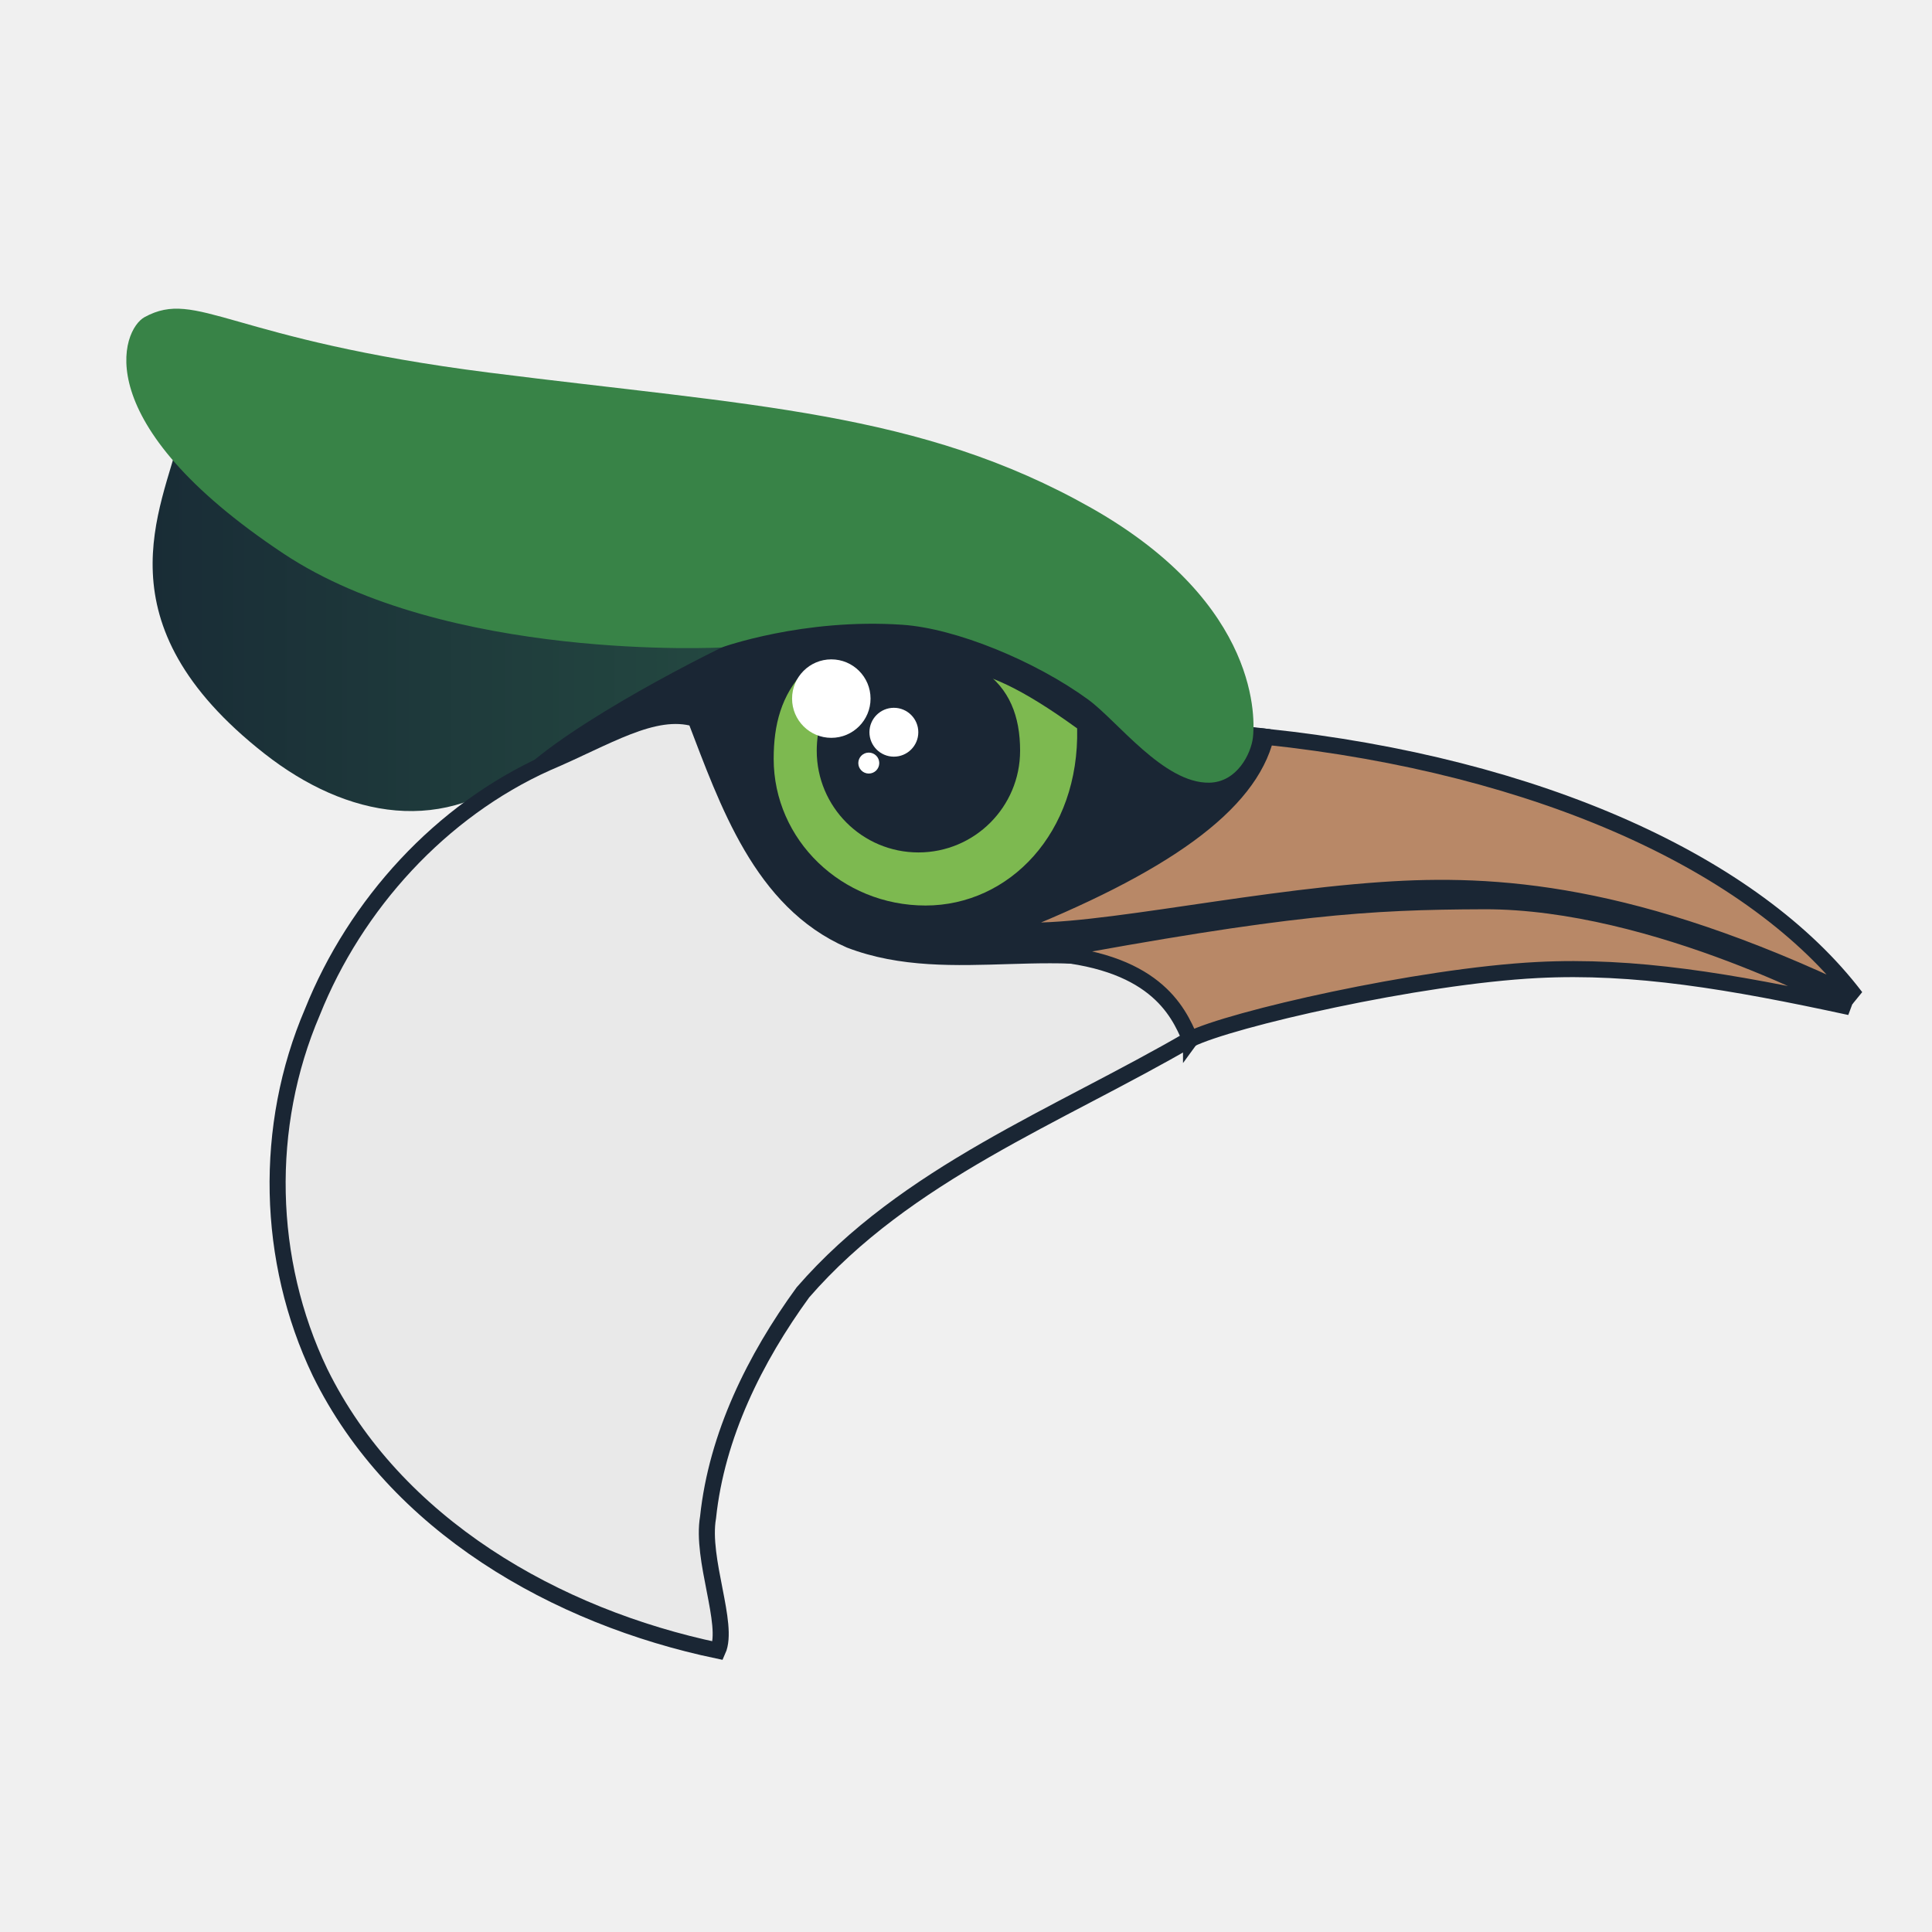
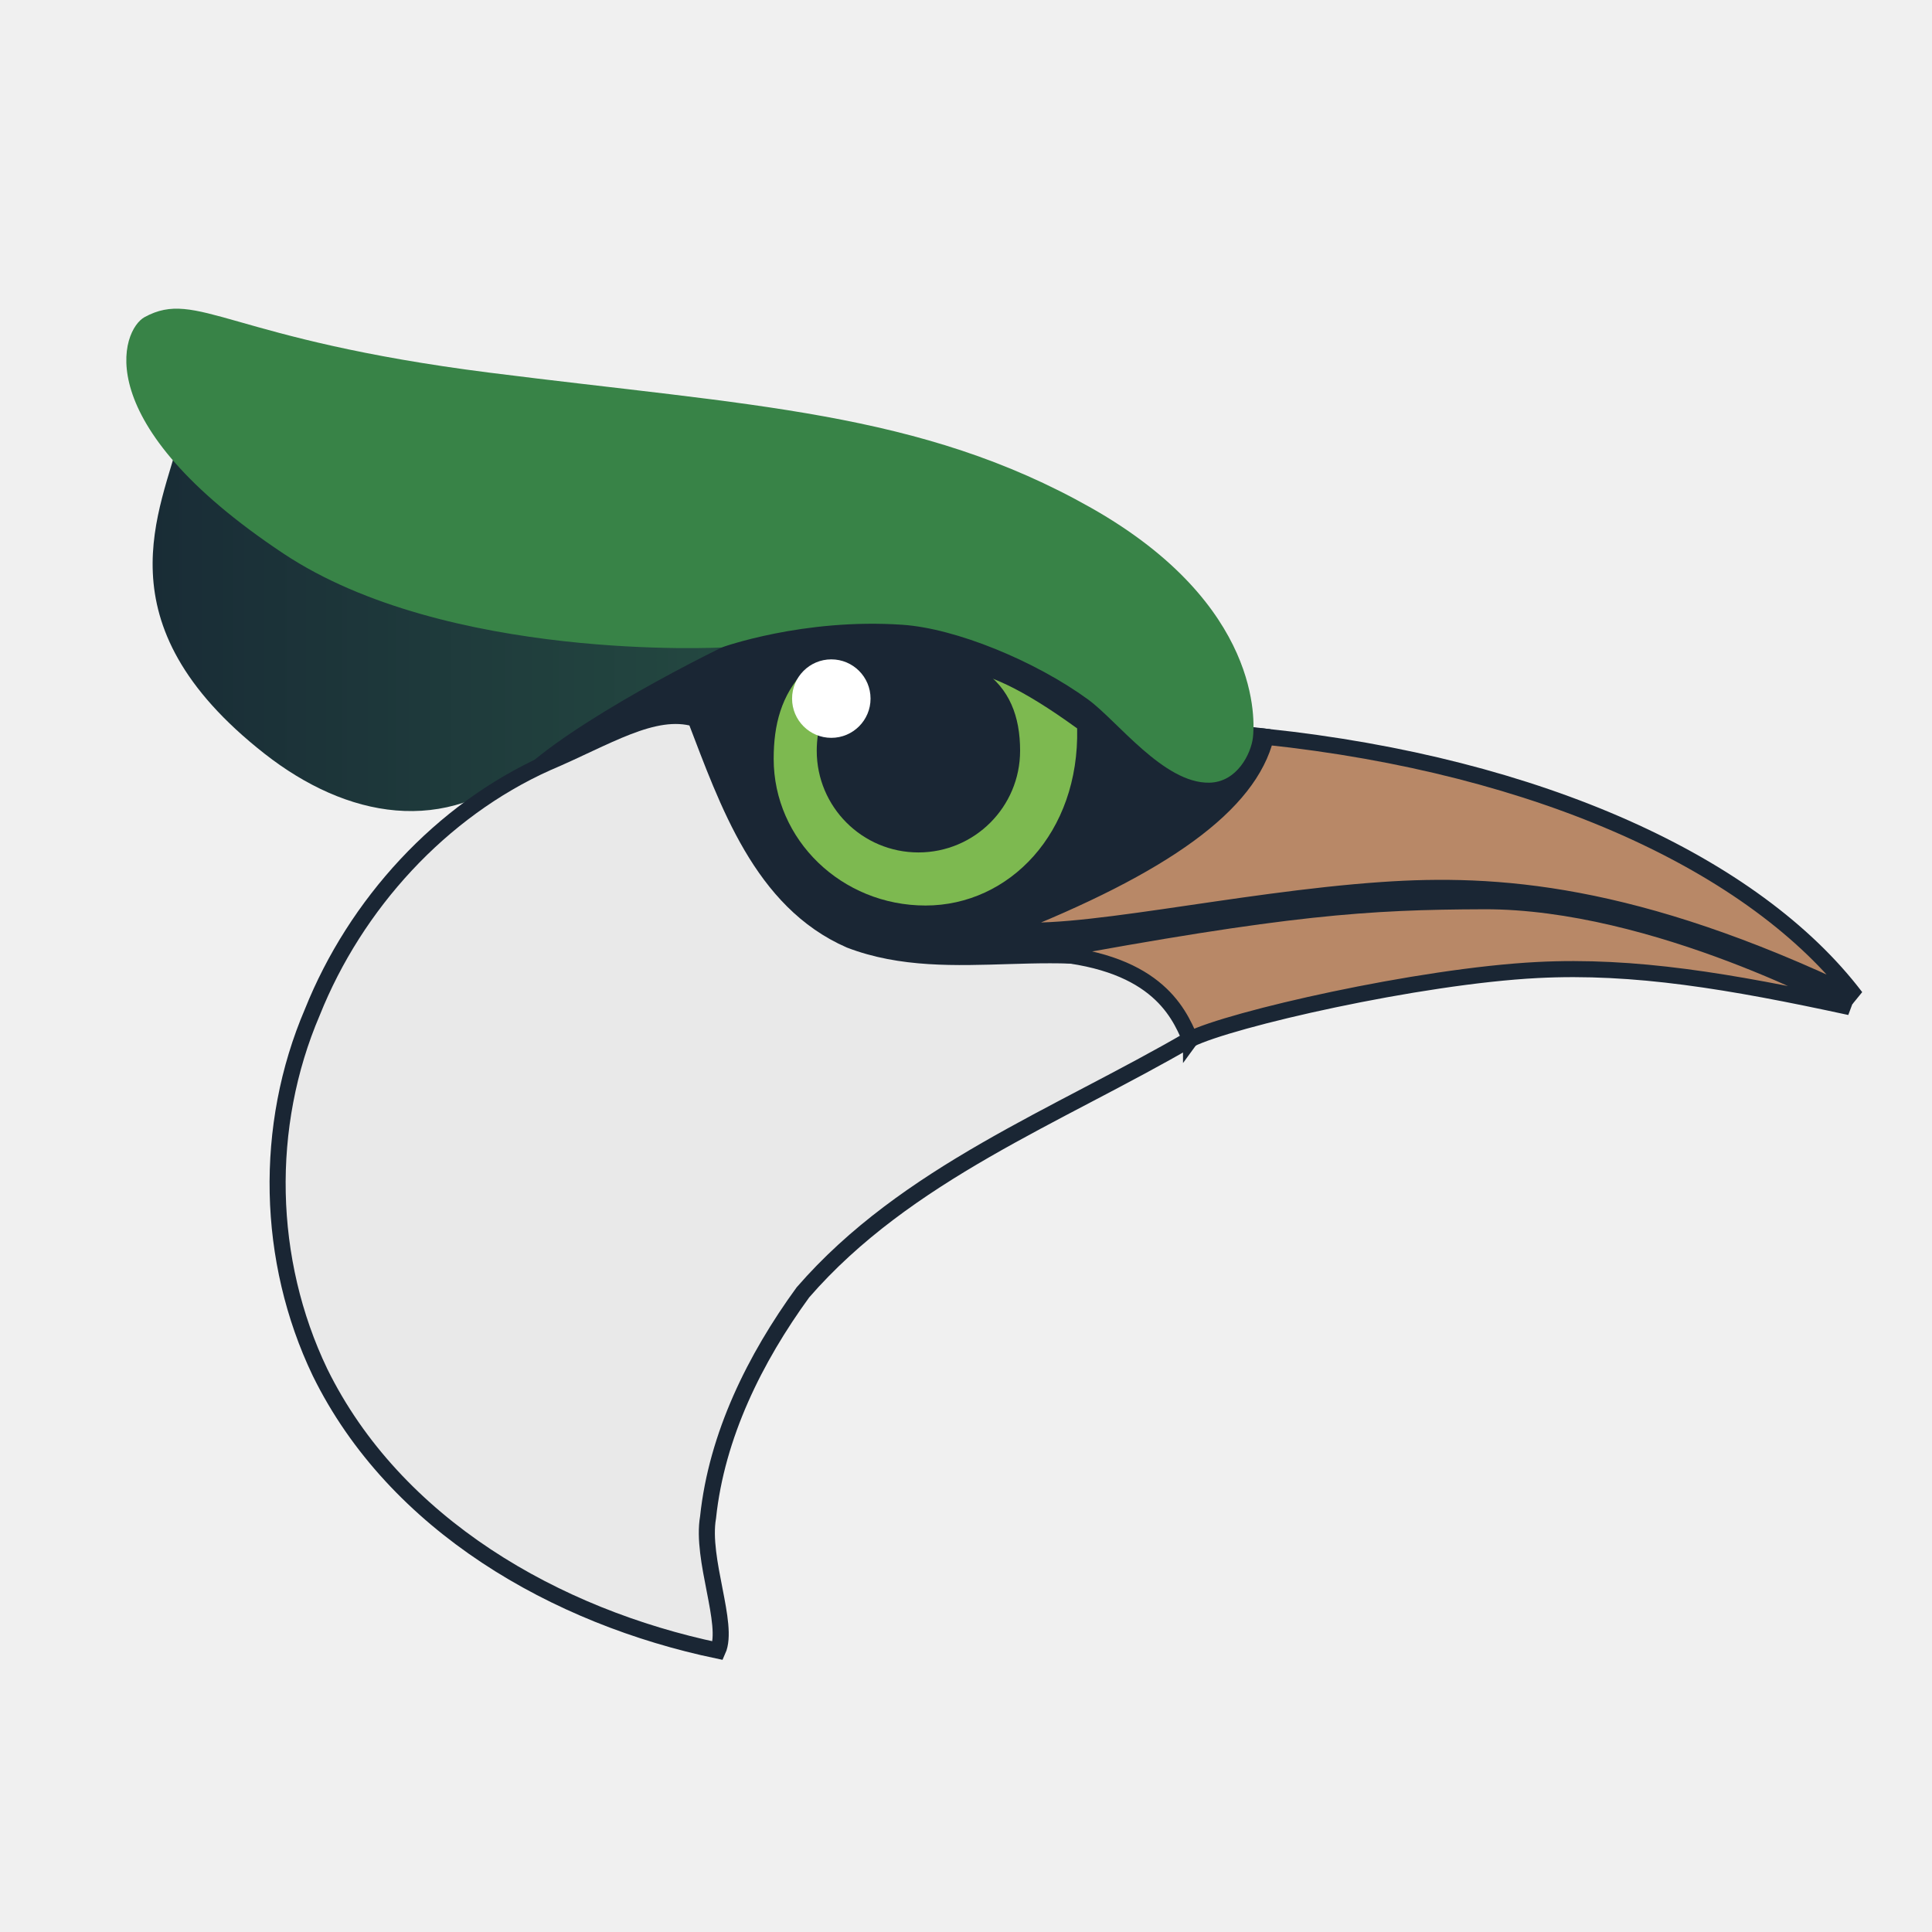
<svg xmlns="http://www.w3.org/2000/svg" xmlns:xlink="http://www.w3.org/1999/xlink" width="210mm" height="210mm" viewBox="0 0 210 210" version="1.1" id="svg5" xml:space="preserve">
  <defs id="defs2">
    <linearGradient id="linearGradient56977">
      <stop style="stop-color:#192c36;stop-opacity:1;" offset="0" id="stop56973" />
      <stop style="stop-color:#244941;stop-opacity:1;" offset="1" id="stop56975" />
    </linearGradient>
    <linearGradient xlink:href="#linearGradient56977" id="linearGradient56979" x1="40.72" y1="78.769" x2="90.968" y2="78.769" gradientUnits="userSpaceOnUse" gradientTransform="matrix(1.294201,0,0,1.294201,-36.28023,-34.26606)" />
  </defs>
  <g id="layer2" style="display:inline;opacity:1">
    <path style="display:inline;fill:#1a2634;fill-opacity:1;stroke:none;stroke-width:0.342;stroke-opacity:1" d="M 61.637,106.888 51.026,78.019 68.339,59.805 97.613,58.229 135.006,78.889 l 3.083,0.374 3.334,25.366 z" id="path80161" />
    <path style="color:#000000;display:inline;fill:#7db950;fill-opacity:1;stroke:none;stroke-width:0.347;stroke-opacity:1;-inkscape-stroke:none" d="m 117.081,79.174 c 0.258,11.334 -7.365,19.252 -16.481,19.252 -9.116,0 -16.505,-7.14 -16.505,-15.948 0,-3.711 0.822,-6.904 3.358,-9.589 1.719,1.005 7.634,1.027 9.863,0.817 5.232,-0.493 7.402,-3.498 19.764,5.468 z" id="path67042" />
    <path id="path67477" style="display:inline;fill:#1a2634;fill-opacity:1;stroke-width:0.373;stroke-opacity:0.996" d="m 110.88,81.604 c 0,6.104 -4.948,11.052 -11.052,11.052 -6.104,1e-5 -11.052,-4.948 -11.052,-11.052 0,-5.014 3.132,-9.299 7.915,-10.601 0,0 2.683,-0.364 5.387,0.376 1.46,0.332 3.209,0.82 4.745,1.482 2.888,1.994 4.058,4.968 4.058,8.742 z" />
    <path style="fill:url(#linearGradient56979);fill-opacity:1;stroke:none;stroke-width:0.342;stroke-opacity:0.234" d="m 19.567,47.245 c -1.958,8.143 -8.985,20.428 9.192,34.682 8.889,6.97 19.639,9.067 28.69,1.212 C 64.317,77.18 79.723,69.61 81.255,69.105 82.787,68.6 19.567,47.245 19.567,47.245 Z" id="path41516" />
    <path style="display:inline;fill:#388347;fill-opacity:1;stroke:none;stroke-width:0.342" d="m 15.724,34.464 c 5.731,-3.11 9.067,2.442 37.504,6.045 28.437,3.602 46.826,4.189 65.396,14.706 18.57,10.517 17.766,23.298 17.56,24.982 -0.206,1.684 -1.694,4.827 -4.746,4.878 -4.951,0.084 -9.995,-6.734 -13.168,-9.043 -5.805,-4.225 -14.394,-7.723 -20.149,-8.12 -10.824,-0.747 -19.693,2.466 -19.693,2.466 0,0 -29.896,1.577 -47.63,-10.216 C 9.369,45.911 13.201,35.833 15.724,34.464 Z" id="path31924" />
    <path style="fill:#e9e9e9;fill-opacity:1;stroke:#1a2634;stroke-width:1.746;stroke-dasharray:none;stroke-opacity:1" d="m 129.46,112.894 c -14.482,8.429 -30.944,14.637 -42.188,27.583 -5.22,7.176 -9.37,15.547 -10.309,24.447 -0.798,4.586 2.344,11.651 1.063,14.494 -17.582,-3.678 -35.1,-13.662 -43.245,-30.259 -5.83,-12.172 -6.146,-26.731 -0.831,-39.141 4.697,-11.742 13.972,-21.915 25.491,-27.089 6.48,-2.745 11.602,-6.143 16.148,-4.809 3.496,9.09 7.149,19.857 16.796,24.068 11.147,4.277 23.594,-0.934 34.644,3.796 2.334,1.237 4.233,4.467 2.431,6.912 z" id="path79315" />
    <path style="display:inline;fill:#b88867;fill-opacity:1;stroke:#1a2634;stroke-width:1.746;stroke-dasharray:none;stroke-opacity:1" d="m 109.148,100.958 c 17.443,-6.856 26.646,-13.518 28.455,-20.878 29.718,3.144 53.147,13.855 64.115,28.288 C 177.6,96.827 162.479,95.901 150.272,96.738 c -16.042,1.1 -34.002,5.396 -41.124,4.22 z" id="path72793" />
    <path style="display:inline;fill:#b88867;fill-opacity:1;stroke:#1a2634;stroke-width:1.746;stroke-dasharray:none;stroke-opacity:1" d="m 113.171,103.543 c 26.779,-4.975 35.457,-5.539 48.118,-5.583 18.659,-0.064 39.796,11.511 39.796,11.511 -13.086,-2.833 -23.438,-4.576 -33.966,-4.035 -12.963,0.666 -33.417,5.365 -37.755,7.534 -1.312,-3.128 -3.959,-8.718 -16.192,-9.427 z" id="path74791" />
    <circle style="opacity:1;fill:#ffffff;fill-opacity:1;stroke:none;stroke-width:2.513;stroke-dasharray:none;stroke-opacity:1" id="path3274" cx="90.36" cy="75.935" r="4.265" />
-     <circle style="fill:#ffffff;fill-opacity:1;stroke:none;stroke-width:2.67;stroke-dasharray:none;stroke-opacity:1" id="path3276" cx="97.16" cy="79.59" r="2.656" />
-     <circle style="fill:#ffffff;fill-opacity:1;stroke:none;stroke-width:5.83;stroke-dasharray:none;stroke-opacity:1" id="path3278" cx="94.433" cy="82.943" r="1.139" />
  </g>
</svg>
